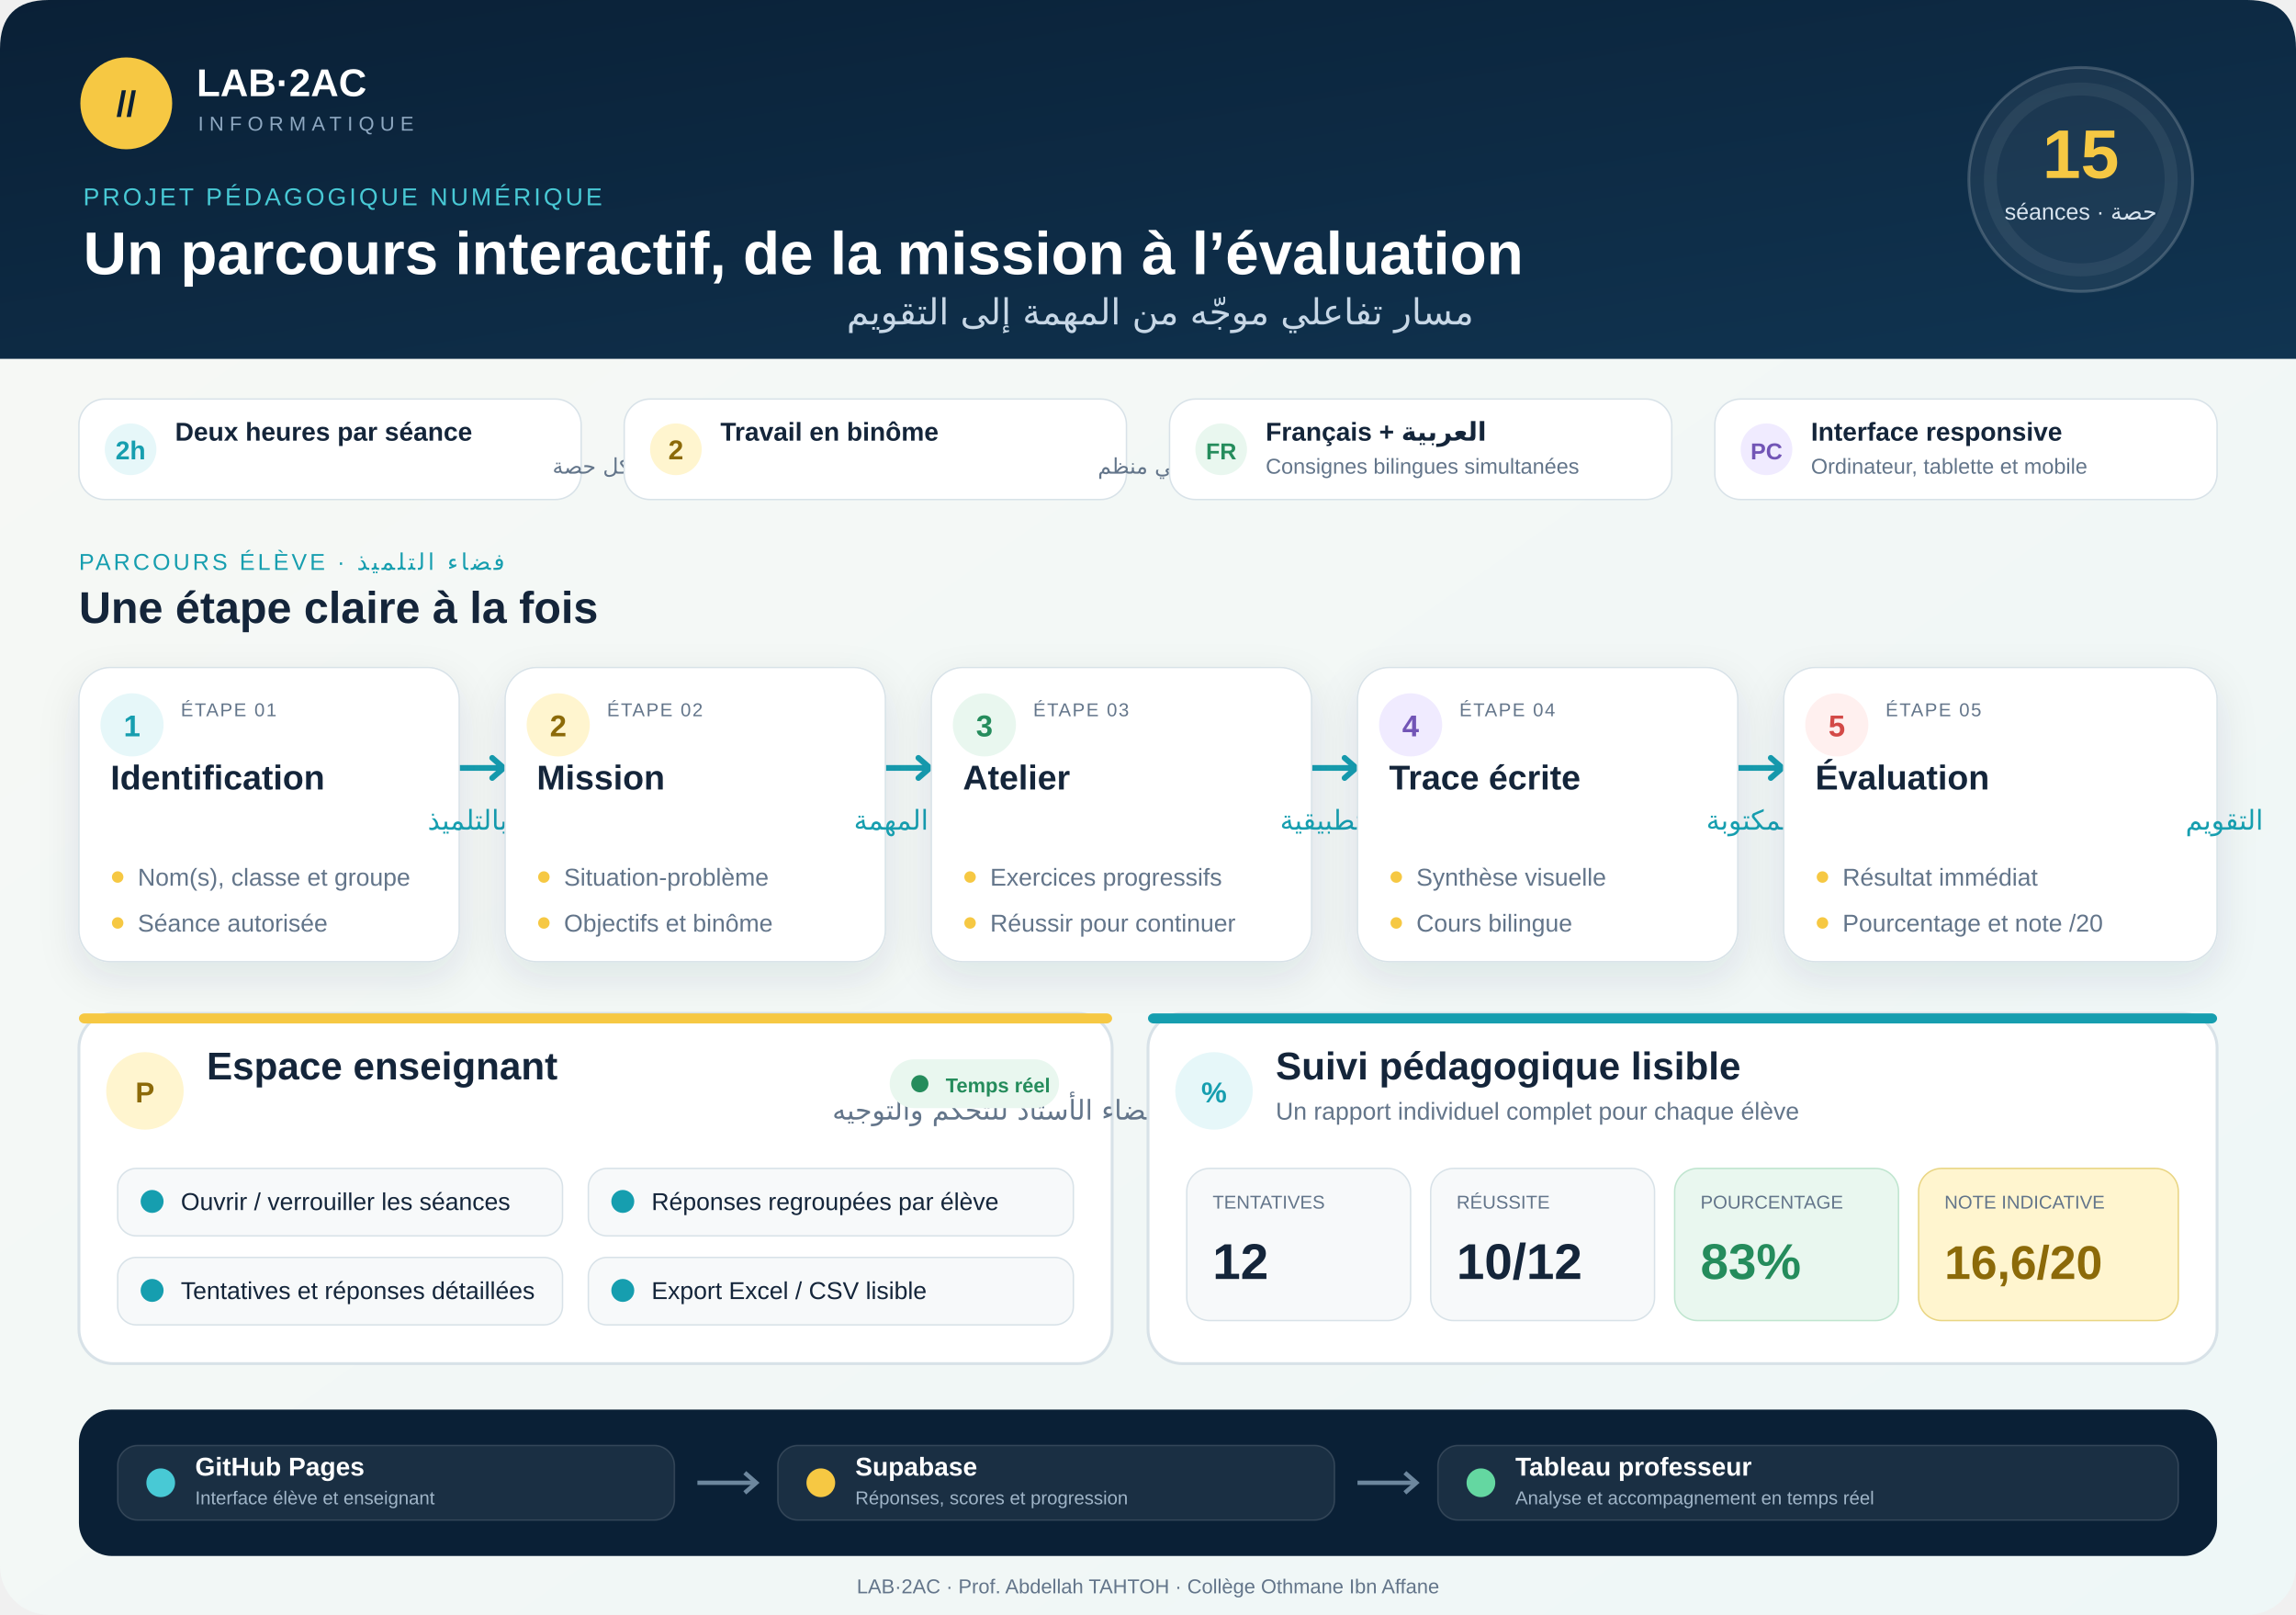
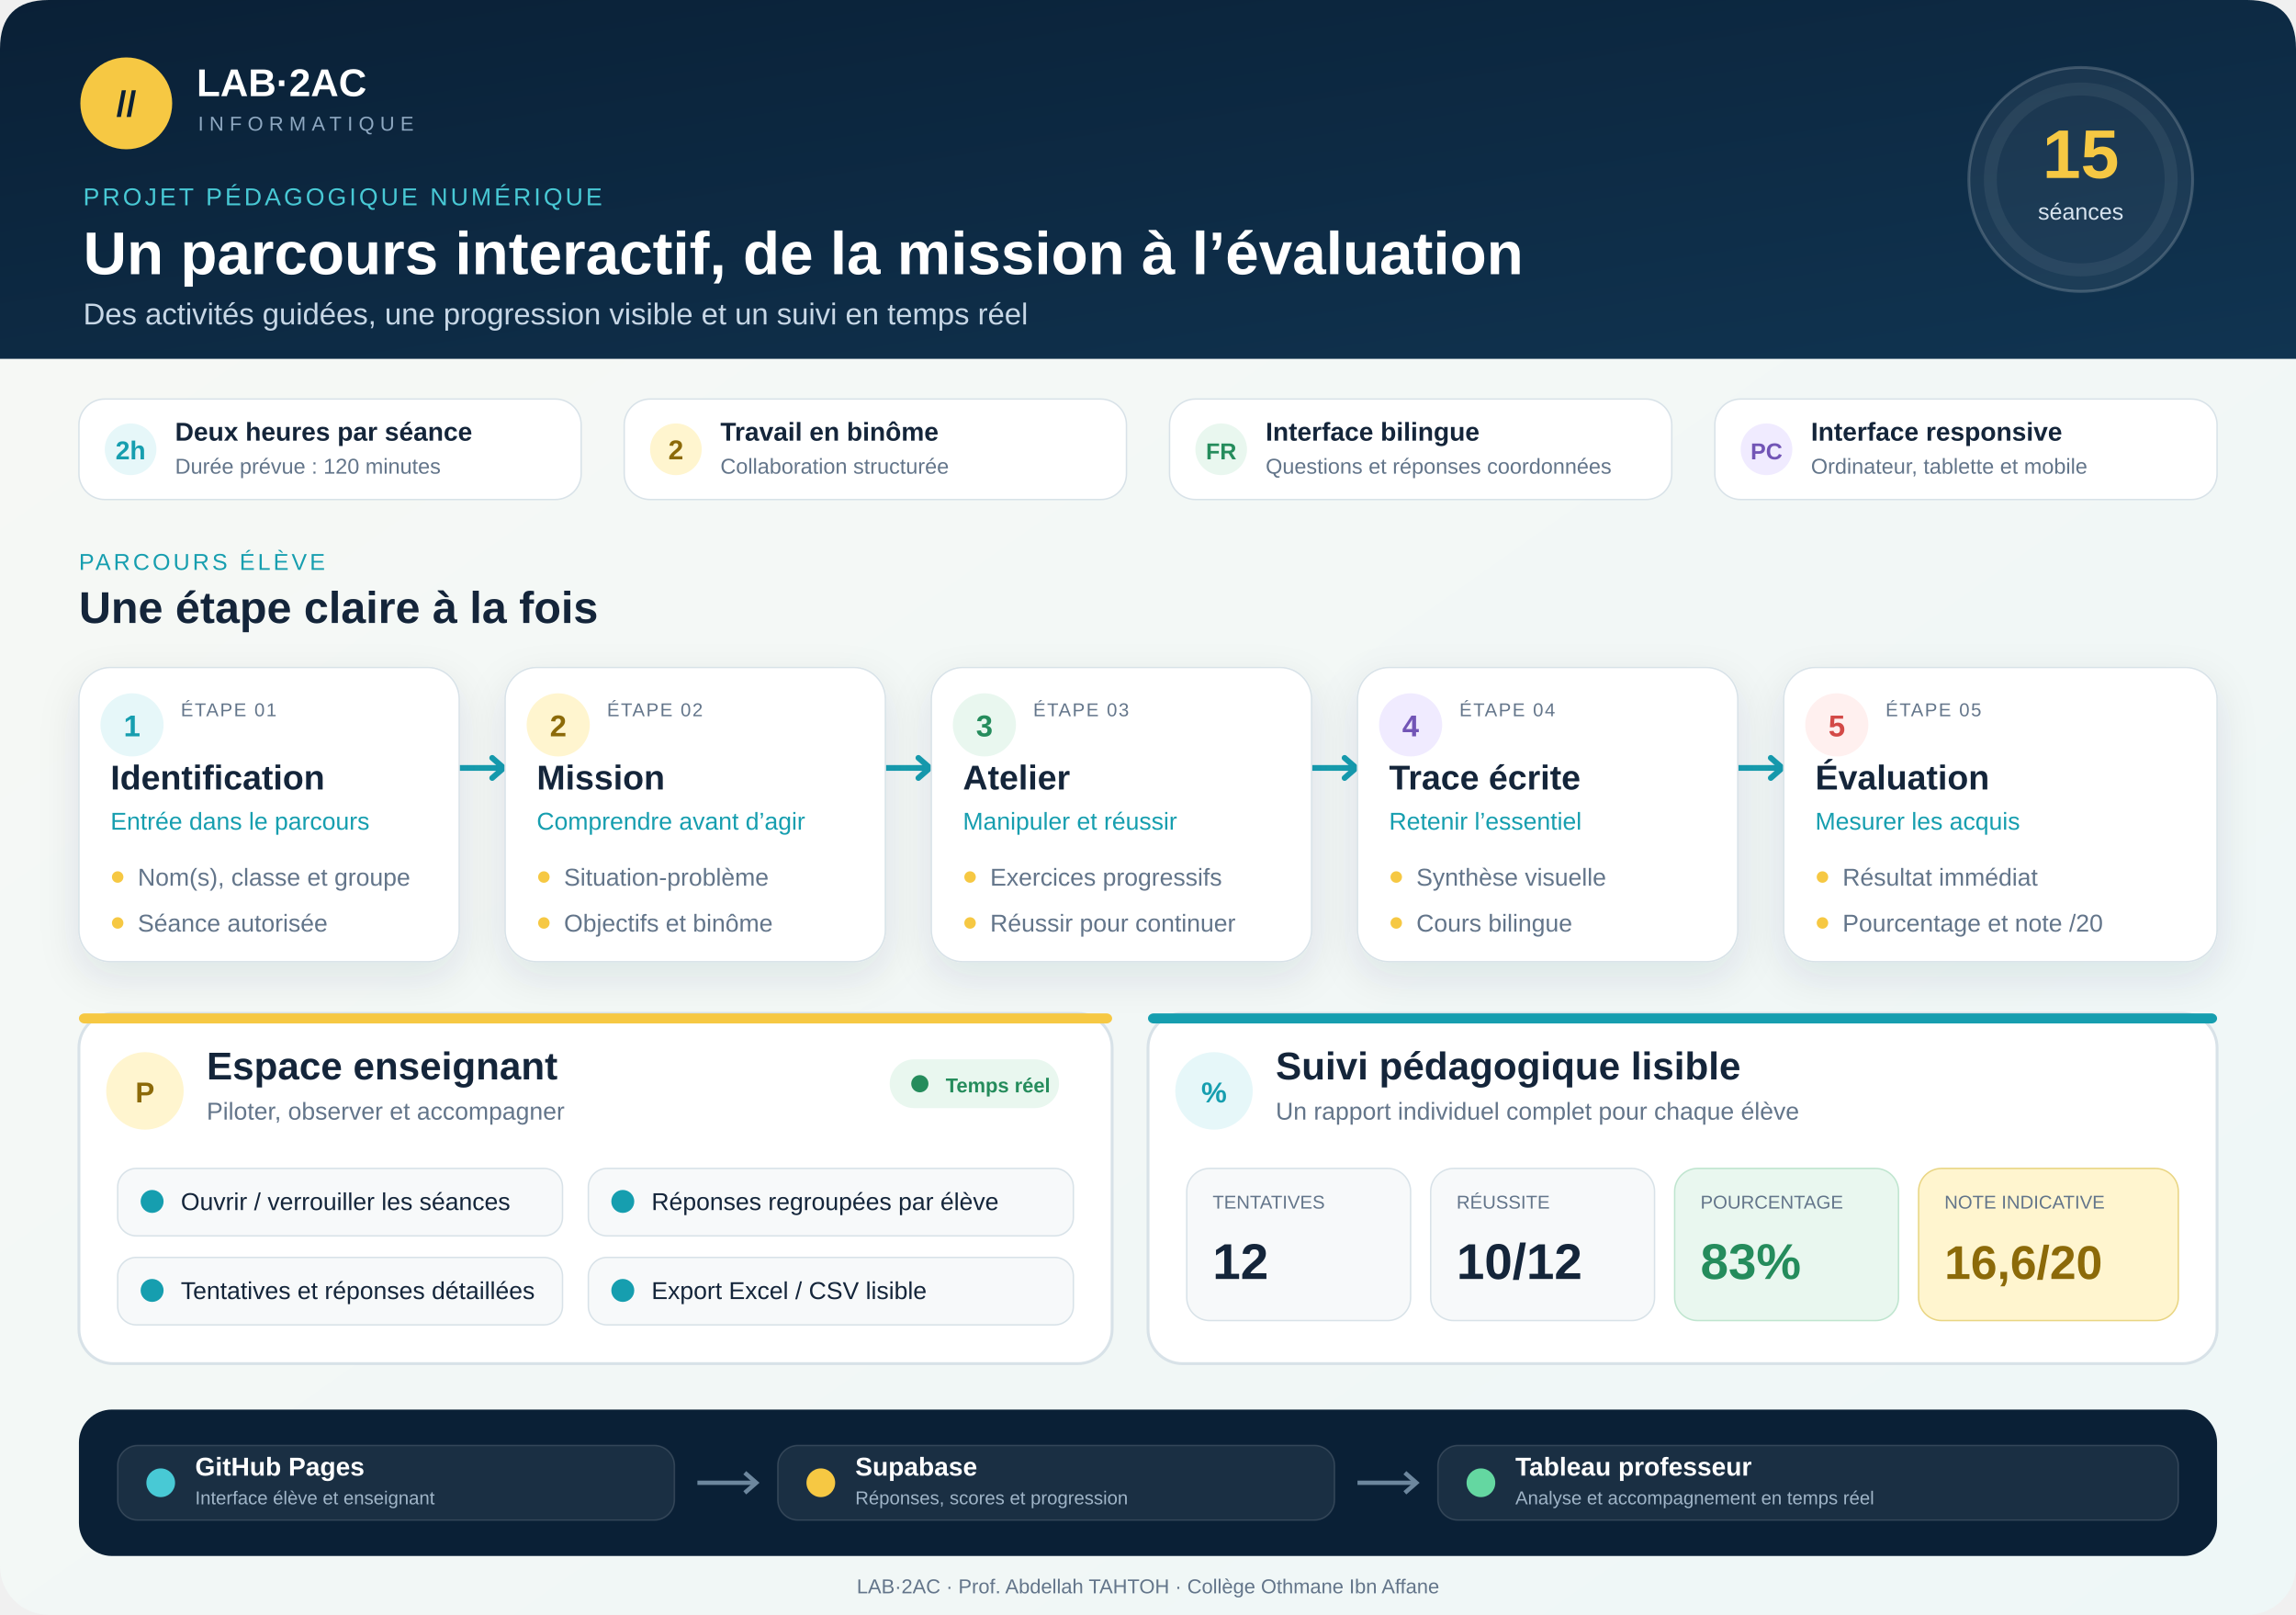
<svg xmlns="http://www.w3.org/2000/svg" width="1600" height="1125" viewBox="0 0 1600 1125" role="img" aria-labelledby="title desc">
  <defs>
    <linearGradient id="headerGradient" x1="0" y1="0" x2="1" y2="1">
      <stop offset="0" stop-color="#0A2036" />
      <stop offset="1" stop-color="#103451" />
    </linearGradient>
    <linearGradient id="paperGradient" x1="0" y1="0" x2="1" y2="1">
      <stop offset="0" stop-color="#F7F8F5" />
      <stop offset="1" stop-color="#EEF7F7" />
    </linearGradient>
    <filter id="shadow" x="-20%" y="-20%" width="140%" height="150%">
      <feDropShadow dx="0" dy="10" stdDeviation="14" flood-color="#17324B" flood-opacity="0.10" />
    </filter>
    <style>
      .latin { font-family: "Segoe UI", Arial, sans-serif; }
-       .arabic { font-family: Tahoma, Arial, sans-serif; direction: rtl; unicode-bidi: bidi-override; text-anchor: end; }
      .regular { font-weight: 400; }
      .medium { font-weight: 600; }
      .muted { fill: #63758A; }
      .ink { fill: #14253A; }
      .cyan { fill: #169EAF; }
      .green { fill: #258C5C; }
      .red { fill: #D34A47; }
      .small { font-size: 18px; }
      .tiny { font-size: 15px; }
      .card-title { font-size: 24px; font-weight: 600; fill: #14253A; }
-       .card-ar { font-size: 19px; fill: #169EAF; }
+       .card-sub { font-size: 17px; fill: #169EAF; }
      .body { font-size: 17px; fill: #63758A; }
    </style>
  </defs>
  <rect width="1600" height="1125" rx="34" fill="url(#paperGradient)" />
  <path d="M34 0H1566Q1600 0 1600 34V250H0V34Q0 0 34 0Z" fill="url(#headerGradient)" />
  <circle cx="88" cy="72" r="32" fill="#F6C843" />
  <text x="88" y="81" text-anchor="middle" class="latin medium" font-size="25" fill="#0A2036">//</text>
  <text x="137" y="67" class="latin medium" font-size="27" fill="#FFFFFF">LAB·2AC</text>
  <text x="138" y="91" class="latin regular" font-size="14" letter-spacing="4" fill="#8EA8C1">INFORMATIQUE</text>
  <text x="58" y="143" class="latin regular" font-size="17" letter-spacing="2" fill="#48C9D5">PROJET PÉDAGOGIQUE NUMÉRIQUE</text>
  <text x="58" y="191" class="latin medium" font-size="42" fill="#FFFFFF">Un parcours interactif, de la mission à l’évaluation</text>
-   <text x="590" y="226" class="arabic regular" font-size="25" fill="#C7D7E6">مسار تفاعلي موجّه من المهمة إلى التقويم</text>
+   <text x="58" y="226" class="latin regular" font-size="21" fill="#C7D7E6">Des activités guidées, une progression visible et un suivi en temps réel</text>
  <circle cx="1450" cy="125" r="78" fill="#FFFFFF" fill-opacity="0.06" stroke="#FFFFFF" stroke-opacity="0.18" stroke-width="2" />
  <circle cx="1450" cy="125" r="63" fill="none" stroke="#FFFFFF" stroke-opacity="0.06" stroke-width="9" />
  <text x="1450" y="124" text-anchor="middle" class="latin medium" font-size="48" fill="#F6C843">15</text>
-   <text x="1450" y="153" text-anchor="middle" class="latin regular" font-size="16" fill="#D7E3EE">séances · حصة</text>
+   <text x="1450" y="153" text-anchor="middle" class="latin regular" font-size="16" fill="#D7E3EE">séances</text>
  <rect x="55" y="278" width="350" height="70" rx="18" fill="#FFFFFF" stroke="#D8E2E8" />
  <circle cx="91" cy="313" r="18" fill="#E6F7F9" />
  <text x="91" y="320" text-anchor="middle" class="latin medium" font-size="18" fill="#169EAF">2h</text>
  <text x="122" y="307" class="latin medium" font-size="18" fill="#14253A">Deux heures par séance</text>
-   <text x="385" y="330" class="arabic regular" font-size="15" fill="#63758A">ساعتان لكل حصة</text>
+   <text x="122" y="330" class="latin regular" font-size="15" fill="#63758A">Durée prévue : 120 minutes</text>
  <rect x="435" y="278" width="350" height="70" rx="18" fill="#FFFFFF" stroke="#D8E2E8" />
  <circle cx="471" cy="313" r="18" fill="#FFF5CF" />
  <text x="471" y="320" text-anchor="middle" class="latin medium" font-size="19" fill="#8C6A09">2</text>
  <text x="502" y="307" class="latin medium" font-size="18" fill="#14253A">Travail en binôme</text>
-   <text x="765" y="330" class="arabic regular" font-size="15" fill="#63758A">عمل ثنائي منظم</text>
+   <text x="502" y="330" class="latin regular" font-size="15" fill="#63758A">Collaboration structurée</text>
  <rect x="815" y="278" width="350" height="70" rx="18" fill="#FFFFFF" stroke="#D8E2E8" />
  <circle cx="851" cy="313" r="18" fill="#E9F7EF" />
  <text x="851" y="320" text-anchor="middle" class="latin medium" font-size="16" fill="#258C5C">FR</text>
-   <text x="882" y="307" class="latin medium" font-size="18" fill="#14253A">Français + العربية</text>
-   <text x="882" y="330" class="latin regular" font-size="15" fill="#63758A">Consignes bilingues simultanées</text>
+   <text x="882" y="307" class="latin medium" font-size="18" fill="#14253A">Interface bilingue</text>
+   <text x="882" y="330" class="latin regular" font-size="15" fill="#63758A">Questions et réponses coordonnées</text>
  <rect x="1195" y="278" width="350" height="70" rx="18" fill="#FFFFFF" stroke="#D8E2E8" />
  <circle cx="1231" cy="313" r="18" fill="#F0EBFF" />
  <text x="1231" y="320" text-anchor="middle" class="latin medium" font-size="16" fill="#7255B6">PC</text>
  <text x="1262" y="307" class="latin medium" font-size="18" fill="#14253A">Interface responsive</text>
  <text x="1262" y="330" class="latin regular" font-size="15" fill="#63758A">Ordinateur, tablette et mobile</text>
-   <text x="55" y="397" class="latin regular" font-size="16" letter-spacing="2" fill="#169EAF">PARCOURS ÉLÈVE · فضاء التلميذ</text>
+   <text x="55" y="397" class="latin regular" font-size="16" letter-spacing="2" fill="#169EAF">PARCOURS ÉLÈVE</text>
  <text x="55" y="434" class="latin medium" font-size="31" fill="#14253A">Une étape claire à la fois</text>
  <path d="M320 535H349" stroke="#169EAF" stroke-width="4" stroke-linecap="round" />
  <path d="M343 528L351 535L343 542" fill="none" stroke="#169EAF" stroke-width="4" stroke-linecap="round" stroke-linejoin="round" />
  <path d="M617 535H646" stroke="#169EAF" stroke-width="4" stroke-linecap="round" />
  <path d="M640 528L648 535L640 542" fill="none" stroke="#169EAF" stroke-width="4" stroke-linecap="round" stroke-linejoin="round" />
  <path d="M914 535H943" stroke="#169EAF" stroke-width="4" stroke-linecap="round" />
  <path d="M937 528L945 535L937 542" fill="none" stroke="#169EAF" stroke-width="4" stroke-linecap="round" stroke-linejoin="round" />
  <path d="M1211 535H1240" stroke="#169EAF" stroke-width="4" stroke-linecap="round" />
  <path d="M1234 528L1242 535L1234 542" fill="none" stroke="#169EAF" stroke-width="4" stroke-linecap="round" stroke-linejoin="round" />
  <g filter="url(#shadow)">
    <rect x="55" y="465" width="265" height="205" rx="22" fill="#FFFFFF" stroke="#D8E2E8" />
  </g>
  <circle cx="92" cy="505" r="22" fill="#E6F7F9" />
  <text x="92" y="513" text-anchor="middle" class="latin medium" font-size="21" fill="#169EAF">1</text>
  <text x="126" y="499" class="latin regular" font-size="13" letter-spacing="1" fill="#63758A">ÉTAPE 01</text>
  <text x="77" y="550" class="card-title latin">Identification</text>
-   <text x="298" y="578" class="card-ar arabic">التعريف بالتلميذ</text>
+   <text x="77" y="578" class="card-sub latin">Entrée dans le parcours</text>
  <circle cx="82" cy="611" r="4" fill="#F6C843" />
  <text x="96" y="617" class="body latin">Nom(s), classe et groupe</text>
  <circle cx="82" cy="643" r="4" fill="#F6C843" />
  <text x="96" y="649" class="body latin">Séance autorisée</text>
  <g filter="url(#shadow)">
    <rect x="352" y="465" width="265" height="205" rx="22" fill="#FFFFFF" stroke="#D8E2E8" />
  </g>
  <circle cx="389" cy="505" r="22" fill="#FFF5CF" />
  <text x="389" y="513" text-anchor="middle" class="latin medium" font-size="21" fill="#8C6A09">2</text>
  <text x="423" y="499" class="latin regular" font-size="13" letter-spacing="1" fill="#63758A">ÉTAPE 02</text>
  <text x="374" y="550" class="card-title latin">Mission</text>
-   <text x="595" y="578" class="card-ar arabic">المهمة</text>
+   <text x="374" y="578" class="card-sub latin">Comprendre avant d’agir</text>
  <circle cx="379" cy="611" r="4" fill="#F6C843" />
  <text x="393" y="617" class="body latin">Situation-problème</text>
  <circle cx="379" cy="643" r="4" fill="#F6C843" />
  <text x="393" y="649" class="body latin">Objectifs et binôme</text>
  <g filter="url(#shadow)">
    <rect x="649" y="465" width="265" height="205" rx="22" fill="#FFFFFF" stroke="#D8E2E8" />
  </g>
  <circle cx="686" cy="505" r="22" fill="#E9F7EF" />
  <text x="686" y="513" text-anchor="middle" class="latin medium" font-size="21" fill="#258C5C">3</text>
  <text x="720" y="499" class="latin regular" font-size="13" letter-spacing="1" fill="#63758A">ÉTAPE 03</text>
  <text x="671" y="550" class="card-title latin">Atelier</text>
-   <text x="892" y="578" class="card-ar arabic">الورشة التطبيقية</text>
+   <text x="671" y="578" class="card-sub latin">Manipuler et réussir</text>
  <circle cx="676" cy="611" r="4" fill="#F6C843" />
  <text x="690" y="617" class="body latin">Exercices progressifs</text>
  <circle cx="676" cy="643" r="4" fill="#F6C843" />
  <text x="690" y="649" class="body latin">Réussir pour continuer</text>
  <g filter="url(#shadow)">
    <rect x="946" y="465" width="265" height="205" rx="22" fill="#FFFFFF" stroke="#D8E2E8" />
  </g>
  <circle cx="983" cy="505" r="22" fill="#F0EBFF" />
  <text x="983" y="513" text-anchor="middle" class="latin medium" font-size="21" fill="#7255B6">4</text>
  <text x="1017" y="499" class="latin regular" font-size="13" letter-spacing="1" fill="#63758A">ÉTAPE 04</text>
  <text x="968" y="550" class="card-title latin">Trace écrite</text>
-   <text x="1189" y="578" class="card-ar arabic">الخلاصة المكتوبة</text>
+   <text x="968" y="578" class="card-sub latin">Retenir l’essentiel</text>
  <circle cx="973" cy="611" r="4" fill="#F6C843" />
  <text x="987" y="617" class="body latin">Synthèse visuelle</text>
  <circle cx="973" cy="643" r="4" fill="#F6C843" />
  <text x="987" y="649" class="body latin">Cours bilingue</text>
  <g filter="url(#shadow)">
    <rect x="1243" y="465" width="302" height="205" rx="22" fill="#FFFFFF" stroke="#D8E2E8" />
  </g>
  <circle cx="1280" cy="505" r="22" fill="#FFF0EF" />
  <text x="1280" y="513" text-anchor="middle" class="latin medium" font-size="21" fill="#D34A47">5</text>
  <text x="1314" y="499" class="latin regular" font-size="13" letter-spacing="1" fill="#63758A">ÉTAPE 05</text>
  <text x="1265" y="550" class="card-title latin">Évaluation</text>
-   <text x="1523" y="578" class="card-ar arabic">التقويم</text>
+   <text x="1265" y="578" class="card-sub latin">Mesurer les acquis</text>
  <circle cx="1270" cy="611" r="4" fill="#F6C843" />
  <text x="1284" y="617" class="body latin">Résultat immédiat</text>
  <circle cx="1270" cy="643" r="4" fill="#F6C843" />
  <text x="1284" y="649" class="body latin">Pourcentage et note /20</text>
  <rect x="55" y="706" width="720" height="244" rx="24" fill="#FFFFFF" stroke="#D8E2E8" stroke-width="2" />
  <rect x="55" y="706" width="720" height="7" rx="4" fill="#F6C843" />
  <circle cx="101" cy="760" r="27" fill="#FFF5CF" />
  <text x="101" y="768" text-anchor="middle" class="latin medium" font-size="20" fill="#8C6A09">P</text>
  <text x="144" y="752" class="latin medium" font-size="27" fill="#14253A">Espace enseignant</text>
-   <text x="580" y="780" class="arabic regular" font-size="19" fill="#63758A">فضاء الأستاذ للتحكم والتوجيه</text>
+   <text x="144" y="780" class="latin regular" font-size="17" fill="#63758A">Piloter, observer et accompagner</text>
  <rect x="620" y="738" width="118" height="34" rx="17" fill="#E9F7EF" />
  <circle cx="641" cy="755" r="6" fill="#258C5C" />
  <text x="659" y="761" class="latin medium" font-size="14" fill="#258C5C">Temps réel</text>
  <rect x="82" y="814" width="310" height="47" rx="13" fill="#F7F9FA" stroke="#D8E2E8" />
  <circle cx="106" cy="837" r="8" fill="#169EAF" />
  <text x="126" y="843" class="latin regular" font-size="17" fill="#14253A">Ouvrir / verrouiller les séances</text>
  <rect x="410" y="814" width="338" height="47" rx="13" fill="#F7F9FA" stroke="#D8E2E8" />
  <circle cx="434" cy="837" r="8" fill="#169EAF" />
  <text x="454" y="843" class="latin regular" font-size="17" fill="#14253A">Réponses regroupées par élève</text>
  <rect x="82" y="876" width="310" height="47" rx="13" fill="#F7F9FA" stroke="#D8E2E8" />
  <circle cx="106" cy="899" r="8" fill="#169EAF" />
  <text x="126" y="905" class="latin regular" font-size="17" fill="#14253A">Tentatives et réponses détaillées</text>
  <rect x="410" y="876" width="338" height="47" rx="13" fill="#F7F9FA" stroke="#D8E2E8" />
  <circle cx="434" cy="899" r="8" fill="#169EAF" />
  <text x="454" y="905" class="latin regular" font-size="17" fill="#14253A">Export Excel / CSV lisible</text>
  <rect x="800" y="706" width="745" height="244" rx="24" fill="#FFFFFF" stroke="#D8E2E8" stroke-width="2" />
  <rect x="800" y="706" width="745" height="7" rx="4" fill="#169EAF" />
  <circle cx="846" cy="760" r="27" fill="#E6F7F9" />
  <text x="846" y="768" text-anchor="middle" class="latin medium" font-size="20" fill="#169EAF">%</text>
  <text x="889" y="752" class="latin medium" font-size="27" fill="#14253A">Suivi pédagogique lisible</text>
  <text x="889" y="780" class="latin regular" font-size="17" fill="#63758A">Un rapport individuel complet pour chaque élève</text>
  <rect x="827" y="814" width="156" height="106" rx="16" fill="#F7F9FA" stroke="#D8E2E8" />
  <text x="845" y="842" class="latin regular" font-size="13" fill="#63758A">TENTATIVES</text>
  <text x="845" y="891" class="latin medium" font-size="35" fill="#14253A">12</text>
  <rect x="997" y="814" width="156" height="106" rx="16" fill="#F7F9FA" stroke="#D8E2E8" />
  <text x="1015" y="842" class="latin regular" font-size="13" fill="#63758A">RÉUSSITE</text>
  <text x="1015" y="891" class="latin medium" font-size="35" fill="#14253A">10/12</text>
  <rect x="1167" y="814" width="156" height="106" rx="16" fill="#E9F7EF" stroke="#BFE5CF" />
  <text x="1185" y="842" class="latin regular" font-size="13" fill="#63758A">POURCENTAGE</text>
  <text x="1185" y="891" class="latin medium" font-size="35" fill="#258C5C">83%</text>
  <rect x="1337" y="814" width="181" height="106" rx="16" fill="#FFF5CF" stroke="#E9D583" />
  <text x="1355" y="842" class="latin regular" font-size="13" fill="#63758A">NOTE INDICATIVE</text>
  <text x="1355" y="891" class="latin medium" font-size="33" fill="#8C6A09">16,6/20</text>
  <rect x="55" y="982" width="1490" height="102" rx="23" fill="#0A2036" />
  <rect x="82" y="1007" width="388" height="52" rx="14" fill="#FFFFFF" fill-opacity="0.07" stroke="#FFFFFF" stroke-opacity="0.14" />
  <circle cx="112" cy="1033" r="10" fill="#48C9D5" />
  <text x="136" y="1028" class="latin medium" font-size="18" fill="#FFFFFF">GitHub Pages</text>
  <text x="136" y="1048" class="latin regular" font-size="13" fill="#9FB4C7">Interface élève et enseignant</text>
  <path d="M486 1033H526" stroke="#6D879E" stroke-width="3" />
  <path d="M519 1026L527 1033L519 1040" fill="none" stroke="#6D879E" stroke-width="3" />
  <rect x="542" y="1007" width="388" height="52" rx="14" fill="#FFFFFF" fill-opacity="0.07" stroke="#FFFFFF" stroke-opacity="0.14" />
  <circle cx="572" cy="1033" r="10" fill="#F6C843" />
  <text x="596" y="1028" class="latin medium" font-size="18" fill="#FFFFFF">Supabase</text>
  <text x="596" y="1048" class="latin regular" font-size="13" fill="#9FB4C7">Réponses, scores et progression</text>
  <path d="M946 1033H986" stroke="#6D879E" stroke-width="3" />
  <path d="M979 1026L987 1033L979 1040" fill="none" stroke="#6D879E" stroke-width="3" />
  <rect x="1002" y="1007" width="516" height="52" rx="14" fill="#FFFFFF" fill-opacity="0.07" stroke="#FFFFFF" stroke-opacity="0.14" />
  <circle cx="1032" cy="1033" r="10" fill="#64D7A1" />
  <text x="1056" y="1028" class="latin medium" font-size="18" fill="#FFFFFF">Tableau professeur</text>
  <text x="1056" y="1048" class="latin regular" font-size="13" fill="#9FB4C7">Analyse et accompagnement en temps réel</text>
  <text x="800" y="1110" text-anchor="middle" class="latin regular" font-size="14" fill="#63758A">LAB·2AC · Prof. Abdellah TAHTOH · Collège Othmane Ibn Affane</text>
</svg>
